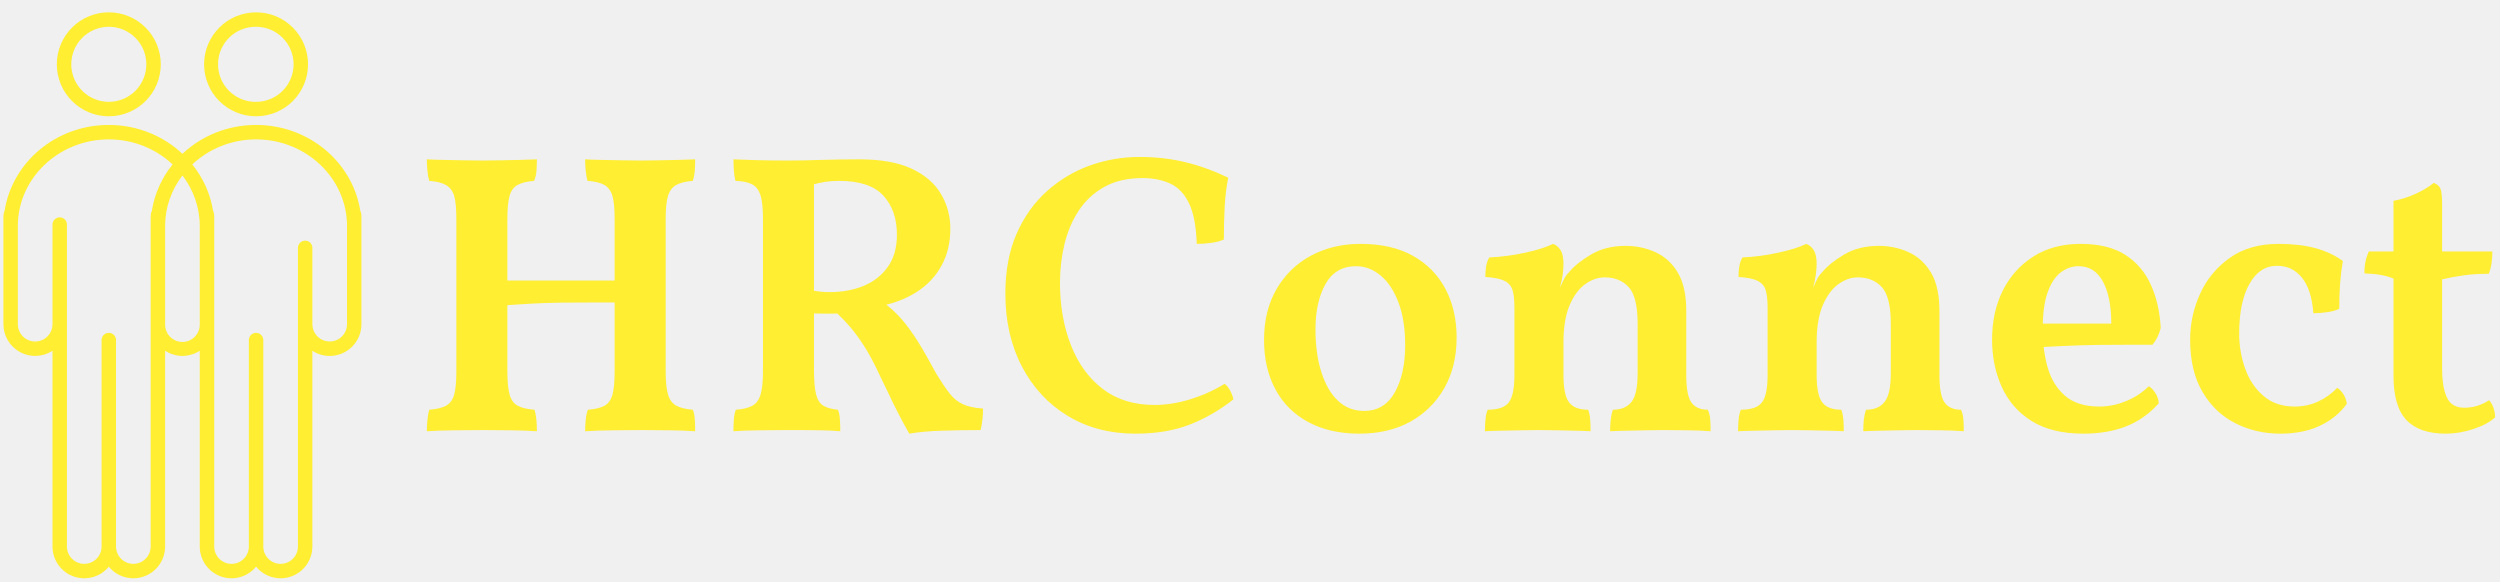
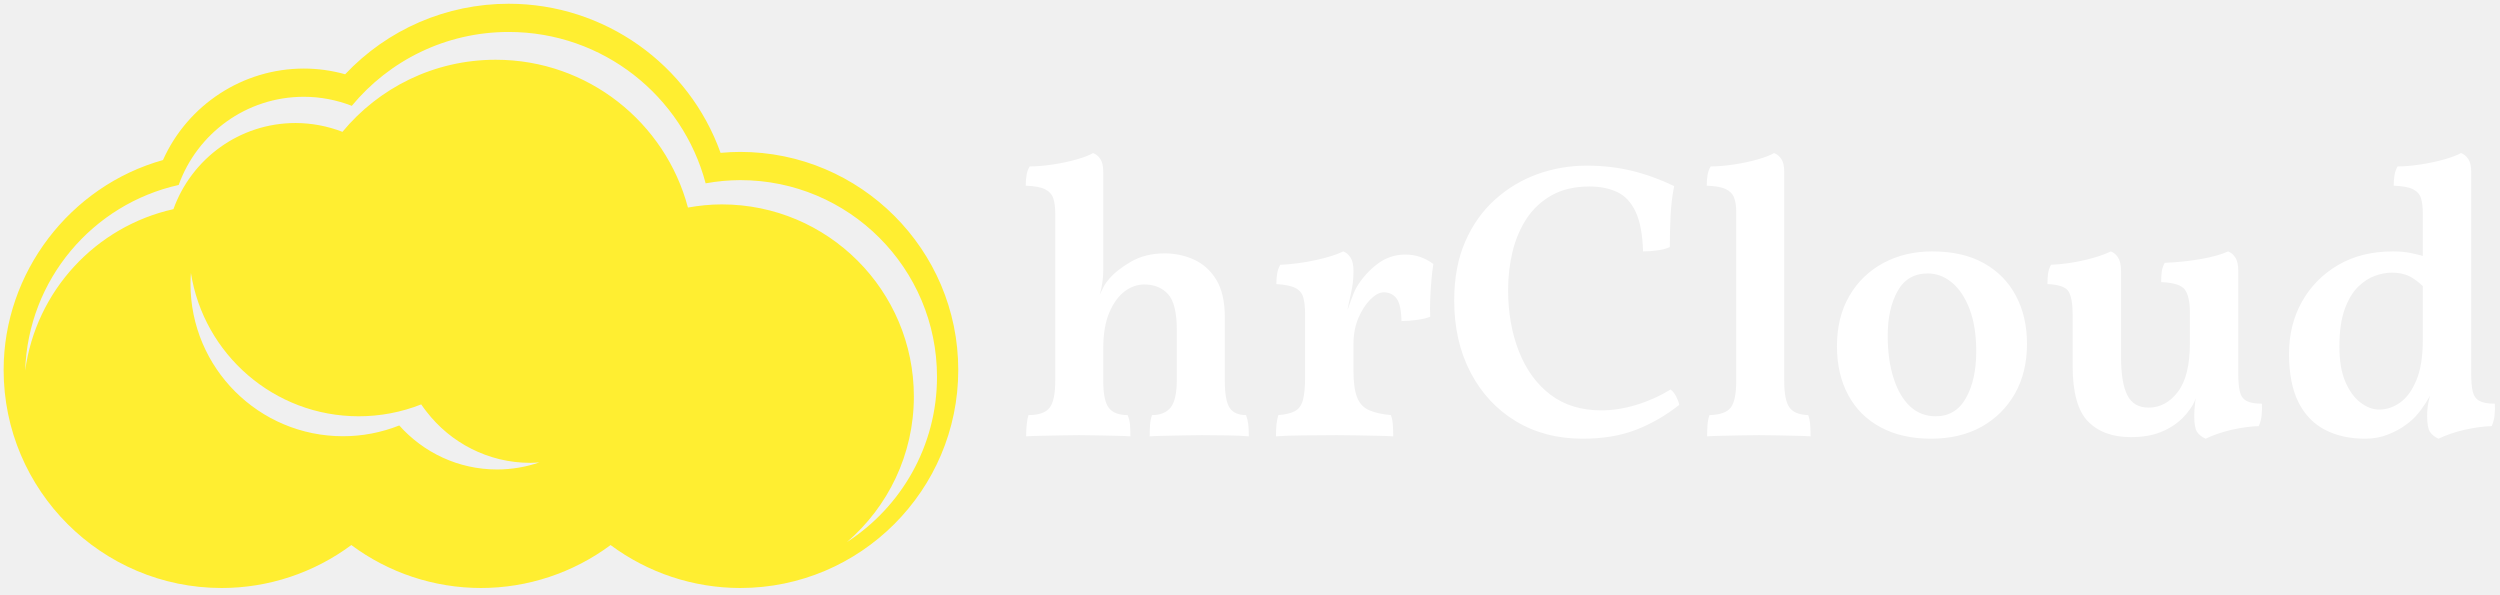
- <svg xmlns="http://www.w3.org/2000/svg" width="1501" height="349" viewBox="0 0 1501 349" fill="none">
-   <g clip-path="url(#clip0_2352_4)">
-     <g clip-path="url(#clip1_2352_4)">
-       <g clip-path="url(#clip2_2352_4)">
-         <g clip-path="url(#clip3_2352_4)">
-           <g clip-path="url(#clip4_2352_4)">
-             <g clip-path="url(#clip5_2352_4)">
-               <path d="M351.311 258.93C351.311 256.536 351.438 254.174 351.694 251.844C351.917 249.546 352.348 247.599 352.986 246.003C357.295 245.684 360.615 244.886 362.945 243.609C365.243 242.333 366.839 240.098 367.732 236.907C368.594 233.715 369.025 229.167 369.025 223.262V131.339C369.025 125.275 368.594 120.727 367.732 117.695C366.839 114.663 365.243 112.46 362.945 111.088C360.615 109.747 357.216 108.917 352.747 108.598C352.268 107.002 351.917 105.039 351.694 102.709C351.438 100.411 351.311 98.066 351.311 95.672C354.183 95.831 357.535 95.943 361.365 96.007C365.195 96.103 369.185 96.182 373.334 96.246C377.483 96.342 381.313 96.39 384.824 96.39C388.335 96.39 392.006 96.342 395.836 96.246C399.666 96.182 403.416 96.103 407.087 96.007C410.757 95.943 414.188 95.831 417.38 95.672C417.38 98.066 417.3 100.348 417.141 102.518C416.981 104.656 416.582 106.683 415.944 108.598C411.794 108.917 408.523 109.715 406.129 110.992C403.735 112.269 402.06 114.455 401.102 117.551C400.145 120.679 399.666 125.275 399.666 131.339V223.262C399.666 229.167 400.145 233.715 401.102 236.907C402.06 240.098 403.735 242.333 406.129 243.609C408.523 244.886 411.794 245.684 415.944 246.003C416.582 247.439 416.981 249.307 417.141 251.605C417.3 253.935 417.38 256.376 417.38 258.93C413.071 258.611 408.124 258.419 402.538 258.355C396.953 258.259 391.287 258.212 385.542 258.212C379.797 258.212 373.813 258.259 367.589 258.355C361.365 258.419 355.939 258.611 351.311 258.93ZM256.276 258.93C256.276 256.536 256.404 254.174 256.659 251.844C256.883 249.546 257.234 247.599 257.713 246.003C262.022 245.684 265.373 244.886 267.767 243.609C270.16 242.333 271.804 240.098 272.698 236.907C273.56 233.715 273.991 229.167 273.991 223.262V131.339C273.991 125.275 273.56 120.727 272.698 117.695C271.804 114.663 270.16 112.46 267.767 111.088C265.373 109.747 262.022 108.917 257.713 108.598C257.234 107.002 256.883 105.039 256.659 102.709C256.404 100.411 256.276 98.066 256.276 95.672C259.149 95.831 262.5 95.943 266.33 96.007C270.16 96.103 274.118 96.182 278.204 96.246C282.257 96.342 286.039 96.39 289.55 96.39C293.221 96.39 296.971 96.342 300.801 96.246C304.631 96.182 308.382 96.103 312.052 96.007C315.723 95.943 319.154 95.831 322.346 95.672C322.346 98.066 322.266 100.348 322.106 102.518C321.947 104.656 321.468 106.683 320.67 108.598C316.521 108.917 313.249 109.715 310.855 110.992C308.462 112.269 306.834 114.455 305.972 117.551C305.078 120.679 304.631 125.275 304.631 131.339V223.262C304.631 229.167 305.078 233.715 305.972 236.907C306.834 240.098 308.462 242.333 310.855 243.609C313.249 244.886 316.6 245.684 320.909 246.003C321.388 247.439 321.755 249.307 322.01 251.605C322.234 253.935 322.346 256.376 322.346 258.93C317.877 258.611 312.898 258.419 307.408 258.355C301.887 258.259 296.253 258.212 290.508 258.212C284.603 258.212 278.587 258.259 272.459 258.355C266.298 258.419 260.904 258.611 256.276 258.93ZM303.435 183.285V168.444H370.222V181.61C365.913 181.61 360.806 181.61 354.901 181.61C348.997 181.61 342.901 181.641 336.613 181.705C330.293 181.801 324.261 182.009 318.516 182.328C312.77 182.647 307.743 182.966 303.435 183.285ZM545.928 260.366C543.215 255.578 540.901 251.301 538.986 247.535C537.071 243.801 535.315 240.21 533.719 236.763C532.124 233.348 530.368 229.725 528.453 225.895C525.74 219.99 523.107 214.884 520.553 210.575C518 206.266 515.127 202.117 511.936 198.127C508.744 194.137 504.674 189.908 499.727 185.44L508.106 188.073C503.797 188.232 499.967 188.312 496.615 188.312C493.264 188.312 489.753 188.232 486.082 188.073L486.801 174.189C489.194 174.668 491.221 174.987 492.881 175.146C494.573 175.306 496.296 175.386 498.052 175.386C505.552 175.386 512.335 174.157 518.399 171.699C524.463 169.21 529.331 165.411 533.001 160.305C536.672 155.198 538.507 148.735 538.507 140.915C538.507 131.18 535.794 123.36 530.368 117.455C524.942 111.551 516.085 108.598 503.797 108.598C500.765 108.598 497.972 108.79 495.418 109.173C492.865 109.588 490.152 110.194 487.279 110.992L488.716 105.965V222.304C488.716 228.688 489.147 233.555 490.008 236.907C490.902 240.258 492.418 242.524 494.557 243.705C496.727 244.918 499.568 245.684 503.079 246.003C503.717 247.439 504.116 249.355 504.275 251.748C504.435 254.142 504.515 256.536 504.515 258.93C501.323 258.611 497.653 258.419 493.503 258.355C489.354 258.259 485.316 258.212 481.391 258.212C477.497 258.212 474.273 258.212 471.72 258.212C466.772 258.212 461.346 258.259 455.442 258.355C449.537 258.419 444.51 258.611 440.361 258.93C440.361 256.376 440.44 254.014 440.6 251.844C440.76 249.706 441.159 247.759 441.797 246.003C446.106 245.684 449.409 244.886 451.707 243.609C454.037 242.333 455.681 240.098 456.639 236.907C457.596 233.715 458.075 229.167 458.075 223.262V131.1C458.075 125.036 457.596 120.44 456.639 117.312C455.681 114.216 454.037 112.029 451.707 110.753C449.409 109.476 446.026 108.758 441.558 108.598C441.079 106.683 440.76 104.529 440.6 102.135C440.44 99.741 440.361 97.587 440.361 95.672C443.393 95.831 447.973 95.991 454.101 96.15C460.261 96.31 466.533 96.39 472.917 96.39C478.981 96.39 485.715 96.262 493.12 96.007C500.557 95.783 508.185 95.672 516.005 95.672C528.772 95.672 539.145 97.507 547.125 101.177C555.104 104.848 561.009 109.875 564.839 116.258C568.669 122.642 570.584 129.664 570.584 137.324C570.584 145.782 568.781 153.235 565.174 159.682C561.599 166.161 556.572 171.428 550.093 175.481C543.646 179.567 536.033 182.408 527.256 184.003L529.889 181.131C534.517 184.642 538.347 188.153 541.38 191.664C544.412 195.175 547.524 199.436 550.715 204.447C553.907 209.49 557.737 216.16 562.206 224.459C565.238 229.406 567.903 233.348 570.201 236.284C572.531 239.253 575.212 241.407 578.244 242.748C581.276 244.12 585.266 244.966 590.213 245.285C590.213 247.679 590.086 249.913 589.83 251.988C589.607 254.062 589.256 256.137 588.777 258.212C580.638 258.212 572.85 258.339 565.413 258.595C558.009 258.818 551.513 259.409 545.928 260.366ZM681.657 260.366C666.337 260.366 652.804 256.807 641.058 249.69C629.344 242.604 620.168 232.71 613.529 220.006C606.922 207.335 603.619 192.781 603.619 176.343C603.619 162.619 605.853 150.65 610.321 140.436C614.79 130.222 620.854 121.684 628.514 114.822C636.175 107.96 644.792 102.805 654.368 99.358C663.943 95.943 673.917 94.235 684.29 94.235C693.866 94.235 702.962 95.273 711.58 97.347C720.197 99.422 728.815 102.534 737.433 106.683C736.316 112.269 735.598 118.205 735.278 124.493C734.959 130.813 734.8 137.244 734.8 143.787C732.725 144.745 730.204 145.415 727.235 145.798C724.299 146.213 721.394 146.42 718.522 146.42C718.203 136.047 716.687 127.988 713.974 122.243C711.261 116.498 707.51 112.508 702.723 110.274C697.935 108.04 692.349 106.923 685.966 106.923C677.029 106.923 669.401 108.678 663.081 112.189C656.793 115.7 651.687 120.408 647.761 126.312C643.867 132.217 640.994 138.92 639.143 146.42C637.324 153.921 636.414 161.741 636.414 169.88C636.414 183.604 638.6 196.052 642.973 207.223C647.378 218.395 653.761 227.172 662.124 233.555C670.518 239.939 680.859 243.131 693.147 243.131C700.01 243.131 707.111 242.013 714.452 239.779C721.793 237.545 728.735 234.433 735.278 230.443C736.555 231.401 737.672 232.789 738.63 234.609C739.587 236.46 740.226 238.183 740.545 239.779C732.246 246.322 723.469 251.381 714.213 254.956C704.957 258.563 694.105 260.366 681.657 260.366ZM816.142 260.366C804.332 260.366 794.118 258.052 785.501 253.424C776.883 248.796 770.308 242.253 765.776 233.795C761.211 225.337 758.929 215.442 758.929 204.111C758.929 192.302 761.451 182.088 766.494 173.471C771.505 164.853 778.399 158.182 787.176 153.458C795.954 148.766 805.848 146.42 816.86 146.42C829.308 146.42 839.808 148.814 848.362 153.602C856.884 158.39 863.379 165.012 867.848 173.471C872.316 181.929 874.551 191.664 874.551 202.675C874.551 214.165 872.125 224.219 867.273 232.837C862.39 241.455 855.608 248.205 846.926 253.089C838.212 257.94 827.951 260.366 816.142 260.366ZM819.014 246.721C827.153 246.721 833.297 243.003 837.446 235.566C841.596 228.161 843.67 218.714 843.67 207.223C843.67 197.169 842.314 188.584 839.601 181.466C836.888 174.38 833.297 169.002 828.829 165.332C824.36 161.661 819.493 159.826 814.227 159.826C805.928 159.826 799.784 163.417 795.794 170.598C791.804 177.779 789.81 186.796 789.81 197.648C789.81 207.543 791.006 216.192 793.4 223.597C795.794 231.034 799.145 236.747 803.454 240.737C807.763 244.726 812.95 246.721 819.014 246.721ZM938.705 158.39L909.261 207.702V184.722C909.261 180.413 908.91 176.982 908.208 174.428C907.474 171.875 905.878 169.96 903.42 168.683C900.931 167.406 897.052 166.608 891.786 166.289C891.786 164.055 891.946 161.932 892.265 159.922C892.584 157.943 893.222 156.155 894.18 154.559C901.361 154.24 908.591 153.283 915.868 151.687C923.113 150.091 928.651 148.336 932.481 146.42C934.236 147.059 935.721 148.288 936.933 150.107C938.114 151.958 938.705 154.719 938.705 158.39ZM1012.43 186.637V225.177C1012.43 233.316 1013.47 238.822 1015.55 241.694C1017.62 244.567 1020.89 246.003 1025.36 246.003C1026.16 247.759 1026.64 249.626 1026.8 251.605C1026.96 253.615 1027.04 256.057 1027.04 258.93C1023.53 258.611 1019.22 258.419 1014.11 258.355C1009 258.259 1003.9 258.212 998.79 258.212C995.438 258.212 991.736 258.259 987.682 258.355C983.597 258.419 979.719 258.499 976.048 258.595C972.378 258.658 969.266 258.77 966.712 258.93C966.712 256.376 966.84 254.014 967.095 251.844C967.319 249.706 967.75 247.759 968.388 246.003C973.335 246.003 977.054 244.439 979.543 241.311C982.001 238.215 983.23 232.518 983.23 224.219V194.297C983.23 183.604 981.442 176.295 977.868 172.369C974.261 168.476 969.425 166.529 963.361 166.529C959.371 166.529 955.462 167.917 951.631 170.694C947.801 173.503 944.689 177.779 942.296 183.525C939.902 189.27 938.705 196.611 938.705 205.548V225.177C938.705 233.156 939.822 238.614 942.056 241.551C944.29 244.519 948.12 246.003 953.546 246.003C954.185 247.918 954.584 249.865 954.743 251.844C954.903 253.855 954.983 256.217 954.983 258.93C952.749 258.77 949.876 258.658 946.365 258.595C942.854 258.499 939.152 258.419 935.258 258.355C931.332 258.259 927.534 258.212 923.863 258.212C920.512 258.212 916.762 258.259 912.612 258.355C908.463 258.419 904.521 258.499 900.787 258.595C897.021 258.658 893.941 258.77 891.547 258.93C891.547 256.217 891.674 253.743 891.93 251.509C892.153 249.275 892.584 247.439 893.222 246.003C899.446 246.003 903.675 244.519 905.91 241.551C908.144 238.614 909.261 233.156 909.261 225.177V184.722L938.705 158.39C938.705 160.305 938.545 162.491 938.226 164.949C937.907 167.438 937.348 170.039 936.55 172.752C937.348 171.157 938.114 169.561 938.848 167.965C939.551 166.369 940.62 164.853 942.056 163.417C945.088 159.746 949.525 156.187 955.366 152.74C961.175 149.325 968.069 147.617 976.048 147.617C982.432 147.617 988.416 148.894 994.002 151.448C999.588 154.001 1004.06 158.102 1007.41 163.752C1010.76 169.433 1012.43 177.061 1012.43 186.637ZM1090.71 158.39L1061.27 207.702V184.722C1061.27 180.413 1060.9 176.982 1060.17 174.428C1059.46 171.875 1057.87 169.96 1055.38 168.683C1052.92 167.406 1049.06 166.608 1043.79 166.289C1043.79 164.055 1043.95 161.932 1044.27 159.922C1044.59 157.943 1045.23 156.155 1046.19 154.559C1053.37 154.24 1060.58 153.283 1067.83 151.687C1075.1 150.091 1080.66 148.336 1084.49 146.42C1086.24 147.059 1087.71 148.288 1088.89 150.107C1090.11 151.958 1090.71 154.719 1090.71 158.39ZM1164.44 186.637V225.177C1164.44 233.316 1165.48 238.822 1167.55 241.694C1169.63 244.567 1172.9 246.003 1177.37 246.003C1178.17 247.759 1178.64 249.626 1178.8 251.605C1178.96 253.615 1179.04 256.057 1179.04 258.93C1175.53 258.611 1171.22 258.419 1166.12 258.355C1161.01 258.259 1155.9 258.212 1150.8 258.212C1147.45 258.212 1143.73 258.259 1139.64 258.355C1135.59 258.419 1131.73 258.499 1128.06 258.595C1124.39 258.658 1121.27 258.77 1118.72 258.93C1118.72 256.376 1118.83 254.014 1119.05 251.844C1119.31 249.706 1119.76 247.759 1120.4 246.003C1125.34 246.003 1129.04 244.439 1131.5 241.311C1133.99 238.215 1135.24 232.518 1135.24 224.219V194.297C1135.24 183.604 1133.43 176.295 1129.83 172.369C1126.25 168.476 1121.43 166.529 1115.37 166.529C1111.38 166.529 1107.47 167.917 1103.64 170.694C1099.81 173.503 1096.7 177.779 1094.3 183.525C1091.91 189.27 1090.71 196.611 1090.71 205.548V225.177C1090.71 233.156 1091.83 238.614 1094.06 241.551C1096.3 244.519 1100.13 246.003 1105.55 246.003C1106.19 247.918 1106.59 249.865 1106.75 251.844C1106.91 253.855 1106.99 256.217 1106.99 258.93C1104.76 258.77 1101.88 258.658 1098.37 258.595C1094.86 258.499 1091.14 258.419 1087.22 258.355C1083.32 258.259 1079.54 258.212 1075.87 258.212C1072.52 258.212 1068.77 258.259 1064.62 258.355C1060.47 258.419 1056.51 258.499 1052.75 258.595C1049.01 258.658 1045.95 258.77 1043.55 258.93C1043.55 256.217 1043.67 253.743 1043.89 251.509C1044.14 249.275 1044.59 247.439 1045.23 246.003C1051.45 246.003 1055.68 244.519 1057.92 241.551C1060.15 238.614 1061.27 233.156 1061.27 225.177V184.722L1090.71 158.39C1090.71 160.305 1090.55 162.491 1090.23 164.949C1089.91 167.438 1089.36 170.039 1088.56 172.752C1089.36 171.157 1090.11 169.561 1090.81 167.965C1091.54 166.369 1092.63 164.853 1094.06 163.417C1097.1 159.746 1101.52 156.187 1107.33 152.74C1113.17 149.325 1120.08 147.617 1128.06 147.617C1134.44 147.617 1140.42 148.894 1146.01 151.448C1151.59 154.001 1156.06 158.102 1159.41 163.752C1162.77 169.433 1164.44 177.061 1164.44 186.637ZM1250.86 260.366C1238.25 260.366 1227.91 257.845 1219.83 252.802C1211.79 247.791 1205.81 240.976 1201.88 232.358C1197.99 223.741 1196.04 214.245 1196.04 203.872C1196.04 192.86 1198.19 183.046 1202.5 174.428C1206.81 165.81 1212.96 158.98 1220.94 153.937C1228.91 148.926 1238.33 146.42 1249.18 146.42C1260.19 146.42 1269.13 148.607 1275.99 152.98C1282.86 157.384 1287.99 163.417 1291.41 171.077C1294.86 178.737 1296.82 187.355 1297.3 196.93C1296.34 200.92 1294.66 204.271 1292.27 206.984C1288.76 206.984 1284.16 206.984 1278.48 206.984C1272.83 206.984 1266.66 207.016 1259.95 207.08C1253.25 207.175 1246.42 207.383 1239.46 207.702C1232.54 208.021 1225.96 208.34 1219.74 208.66V194.297H1267.61C1267.61 183.604 1265.94 175.178 1262.59 169.018C1259.24 162.89 1254.37 159.826 1247.99 159.826C1244.16 159.826 1240.6 161.055 1237.31 163.512C1234.05 166.002 1231.42 169.992 1229.41 175.481C1227.43 181.003 1226.44 188.472 1226.44 197.887C1226.44 206.026 1227.43 213.607 1229.41 220.629C1231.42 227.651 1234.9 233.316 1239.85 237.625C1244.79 241.934 1251.66 244.088 1260.43 244.088C1265.86 244.088 1271.21 243.003 1276.47 240.833C1281.74 238.694 1286.29 235.71 1290.12 231.88C1291.55 232.678 1292.91 234.114 1294.19 236.189C1295.46 238.263 1296.1 240.258 1296.1 242.173C1290.36 248.557 1283.77 253.185 1276.33 256.057C1268.92 258.93 1260.43 260.366 1250.86 260.366ZM1409.04 242.412C1404.89 248.158 1399.47 252.578 1392.76 255.674C1386.06 258.802 1378.16 260.366 1369.06 260.366C1359.33 260.366 1350.36 258.291 1342.16 254.142C1333.92 249.993 1327.33 243.721 1322.39 235.327C1317.44 226.964 1314.96 216.479 1314.96 203.872C1314.96 194.297 1316.96 185.12 1320.95 176.343C1324.94 167.566 1330.89 160.384 1338.81 154.799C1346.69 149.213 1356.46 146.42 1368.11 146.42C1376.25 146.42 1383.51 147.25 1389.89 148.91C1396.27 150.602 1401.86 153.203 1406.65 156.714C1405.85 161.342 1405.29 165.938 1404.97 170.502C1404.65 175.035 1404.49 180.014 1404.49 185.44C1402.42 186.397 1399.94 187.067 1397.07 187.45C1394.2 187.865 1391.49 188.073 1388.93 188.073C1388.29 178.817 1386.06 171.763 1382.23 166.912C1378.4 162.028 1373.37 159.586 1367.15 159.586C1360.13 159.586 1354.59 163.225 1350.54 170.502C1346.45 177.748 1344.41 187.674 1344.41 200.281C1344.41 207.622 1345.61 214.644 1348 221.347C1350.39 228.05 1354.06 233.507 1359.01 237.721C1363.96 241.966 1370.18 244.088 1377.68 244.088C1382.79 244.088 1387.5 243.083 1391.81 241.072C1396.11 239.093 1399.94 236.348 1403.3 232.837C1404.73 233.795 1405.98 235.103 1407.03 236.763C1408.05 238.455 1408.72 240.338 1409.04 242.412ZM1468.41 260.366C1457.88 260.366 1450.02 257.653 1444.85 252.227C1439.65 246.801 1437.05 237.864 1437.05 225.416V167.247C1434.66 166.289 1432.15 165.571 1429.53 165.092C1426.88 164.613 1423.56 164.294 1419.57 164.135C1419.57 161.581 1419.78 159.299 1420.2 157.288C1420.58 155.31 1421.25 153.203 1422.21 150.969H1437.05V120.567C1441.52 119.769 1445.95 118.365 1450.36 116.354C1454.73 114.375 1458.35 112.189 1461.23 109.795C1463.3 110.593 1464.66 111.79 1465.3 113.386C1465.93 114.982 1466.25 118.413 1466.25 123.679V150.969H1496.42C1496.42 153.363 1496.26 155.677 1495.94 157.911C1495.62 160.145 1495.06 162.299 1494.26 164.374C1488.68 164.374 1483.62 164.693 1479.08 165.332C1474.52 165.97 1470.24 166.768 1466.25 167.725V221.107C1466.25 227.012 1466.78 231.72 1467.83 235.231C1468.85 238.742 1470.32 241.216 1472.24 242.652C1474.15 244.088 1476.55 244.806 1479.42 244.806C1482.29 244.806 1484.97 244.407 1487.46 243.609C1489.92 242.811 1492.27 241.694 1494.5 240.258C1496.73 242.971 1497.93 246.402 1498.09 250.551C1495.22 253.264 1490.96 255.578 1485.31 257.493C1479.63 259.409 1473.99 260.366 1468.41 260.366Z" fill="#FFEE31" />
+ <svg xmlns="http://www.w3.org/2000/svg" width="1501" height="357" viewBox="0 0 1501 357" fill="none">
+   <g clip-path="url(#clip0_2356_4)">
+     <g clip-path="url(#clip1_2356_4)">
+       <g clip-path="url(#clip2_2356_4)">
+         <g clip-path="url(#clip3_2356_4)">
+           <g clip-path="url(#clip4_2356_4)">
+             <g clip-path="url(#clip5_2356_4)">
+               <path d="M735.383 190.635V228.668C735.383 236.7 736.375 242.133 738.359 244.968C740.312 247.803 743.572 249.22 748.139 249.22C748.769 250.953 749.21 252.795 749.462 254.748C749.683 256.732 749.793 259.142 749.793 261.977C746.328 261.662 742.045 261.473 736.942 261.41C731.808 261.315 726.721 261.268 721.682 261.268C718.374 261.268 714.721 261.315 710.721 261.41C706.689 261.473 702.909 261.551 699.381 261.646C695.822 261.709 692.783 261.819 690.263 261.977C690.263 259.457 690.342 257.126 690.499 254.984C690.657 252.874 691.05 250.953 691.68 249.22C696.72 249.22 700.468 247.677 702.925 244.59C705.35 241.535 706.563 235.913 706.563 227.723V198.195C706.563 187.643 704.799 180.43 701.271 176.556C697.712 172.713 692.94 170.792 686.956 170.792C682.861 170.792 678.971 172.162 675.286 174.902C671.569 177.674 668.498 181.895 666.073 187.564C663.616 193.234 662.388 200.478 662.388 209.297V228.668C662.388 236.543 663.49 241.929 665.695 244.826C667.9 247.756 671.68 249.22 677.034 249.22C677.822 251.11 678.294 253.031 678.452 254.984C678.609 256.969 678.688 259.299 678.688 261.977C676.483 261.819 673.617 261.709 670.089 261.646C666.53 261.551 662.829 261.473 658.986 261.41C655.112 261.315 651.443 261.268 647.978 261.268C644.671 261.268 640.97 261.315 636.875 261.41C632.78 261.473 628.89 261.551 625.205 261.646C621.489 261.709 618.449 261.819 616.087 261.977C616.087 259.299 616.213 256.858 616.465 254.654C616.685 252.449 617.032 250.638 617.504 249.22C623.646 249.22 627.867 247.756 630.166 244.826C632.434 241.929 633.568 236.543 633.568 228.668V188.745L662.388 162.76C662.388 164.65 662.23 166.807 661.915 169.233C661.6 171.69 661.049 174.257 660.262 176.934C661.049 175.359 661.837 173.784 662.624 172.209C663.412 170.634 664.435 169.138 665.695 167.721C668.687 164.099 673.097 160.587 678.924 157.185C684.751 153.815 691.523 152.13 699.24 152.13C705.539 152.13 711.445 153.39 716.957 155.909C722.469 158.429 726.926 162.477 730.328 168.052C733.698 173.658 735.383 181.186 735.383 190.635ZM633.568 134.412V128.271C633.568 124.491 633.174 121.42 632.387 119.058C631.599 116.695 629.946 114.884 627.426 113.624C624.906 112.364 621.048 111.656 615.851 111.498C615.851 109.293 616.008 107.215 616.323 105.262C616.638 103.277 617.268 101.498 618.213 99.923C622.465 99.923 627.158 99.529 632.292 98.742C637.395 97.954 642.151 96.931 646.56 95.671C650.97 94.411 654.199 93.151 656.246 91.891C657.978 92.521 659.443 93.702 660.64 95.435C661.805 97.167 662.388 99.765 662.388 103.23V134.412H633.568ZM633.568 193.942V126.144H662.388V162.76L633.568 193.942ZM812.63 207.644V222.762C812.63 229.534 813.339 234.763 814.756 238.448C816.174 242.165 818.567 244.763 821.938 246.244C825.339 247.756 829.717 248.748 835.072 249.22C835.702 250.795 836.096 252.685 836.253 254.89C836.411 257.095 836.489 259.457 836.489 261.977C833.97 261.819 830.851 261.709 827.135 261.646C823.449 261.551 819.512 261.473 815.323 261.41C811.166 261.315 806.961 261.268 802.708 261.268C796.252 261.268 789.511 261.315 782.487 261.41C775.495 261.473 770.03 261.662 766.093 261.977C766.093 259.142 766.203 256.701 766.424 254.654C766.676 252.606 767.038 250.795 767.51 249.22C771.762 248.905 775.07 248.118 777.432 246.858C779.794 245.598 781.401 243.393 782.251 240.244C783.133 237.094 783.574 232.605 783.574 226.778V207.644H812.63ZM808.378 189.454L812.63 191.816V211.423H783.574V185.438L812.63 162.76C812.63 167.327 812.158 171.658 811.213 175.753C810.268 179.847 809.323 184.414 808.378 189.454ZM812.63 206.463L807.433 190.635C808.85 186.698 810.142 183.076 811.307 179.769C812.504 176.461 813.654 173.863 814.756 171.973C818.221 166.461 822.394 161.894 827.276 158.272C832.158 154.65 837.671 152.838 843.812 152.838C849.954 152.838 855.545 154.728 860.585 158.508C860.112 161.343 859.719 164.65 859.404 168.43C859.089 172.209 858.852 175.989 858.695 179.769C858.537 183.548 858.537 187.013 858.695 190.163C856.805 190.95 854.207 191.58 850.899 192.053C847.592 192.525 844.442 192.761 841.45 192.761C841.293 185.989 840.269 181.422 838.379 179.06C836.489 176.698 833.97 175.517 830.82 175.517C828.3 175.517 825.623 176.934 822.788 179.769C819.953 182.603 817.544 186.336 815.559 190.966C813.607 195.628 812.63 200.793 812.63 206.463ZM812.63 162.76L783.574 211.423V188.745C783.574 184.493 783.212 181.107 782.487 178.587C781.794 176.068 780.219 174.178 777.763 172.918C775.337 171.658 771.526 170.871 766.329 170.556C766.329 168.351 766.487 166.256 766.802 164.272C767.116 162.319 767.746 160.555 768.691 158.98C775.778 158.665 782.897 157.721 790.047 156.146C797.228 154.571 802.708 152.838 806.488 150.949C808.22 151.579 809.669 152.791 810.835 154.587C812.032 156.413 812.63 159.138 812.63 162.76ZM950.116 263.394C934.997 263.394 921.642 259.882 910.051 252.858C898.492 245.866 889.436 236.102 882.885 223.566C876.365 211.061 873.105 196.698 873.105 180.477C873.105 166.933 875.31 155.122 879.719 145.043C884.129 134.964 890.114 126.538 897.673 119.766C905.232 112.994 913.737 107.907 923.186 104.506C932.635 101.136 942.478 99.451 952.715 99.451C962.164 99.451 971.14 100.474 979.645 102.521C988.149 104.569 996.653 107.64 1005.16 111.734C1004.06 117.246 1003.35 123.105 1003.03 129.31C1002.72 135.546 1002.56 141.893 1002.56 148.35C1000.51 149.295 998.023 149.956 995.094 150.334C992.196 150.744 989.33 150.949 986.495 150.949C986.18 140.712 984.684 132.759 982.007 127.089C979.33 121.42 975.629 117.483 970.904 115.278C966.18 113.073 960.668 111.971 954.368 111.971C945.549 111.971 938.021 113.703 931.785 117.168C925.58 120.632 920.54 125.278 916.666 131.105C912.823 136.932 909.988 143.547 908.162 150.949C906.366 158.35 905.468 166.067 905.468 174.099C905.468 187.643 907.626 199.927 911.941 210.951C916.288 221.975 922.587 230.637 930.84 236.936C939.123 243.236 949.329 246.385 961.455 246.385C968.227 246.385 975.235 245.283 982.479 243.078C989.724 240.873 996.574 237.802 1003.03 233.865C1004.29 234.81 1005.39 236.18 1006.34 237.976C1007.28 239.803 1007.91 241.503 1008.23 243.078C1000.04 249.535 991.377 254.528 982.243 258.055C973.109 261.614 962.4 263.394 950.116 263.394ZM1024.95 261.977C1024.95 259.614 1025.03 257.331 1025.19 255.126C1025.35 252.921 1025.74 250.953 1026.37 249.22C1032.67 249.063 1036.92 247.567 1039.13 244.732C1041.33 241.897 1042.43 236.543 1042.43 228.668V127.326C1042.43 123.861 1042.01 120.979 1041.16 118.68C1040.28 116.412 1038.58 114.679 1036.06 113.483C1033.54 112.317 1029.76 111.656 1024.72 111.498C1024.72 109.293 1024.87 107.215 1025.19 105.262C1025.5 103.277 1026.13 101.498 1027.08 99.923C1031.33 99.923 1036.02 99.529 1041.16 98.742C1046.26 97.954 1051.02 96.931 1055.43 95.671C1059.84 94.411 1063.07 93.151 1065.11 91.891C1066.85 92.521 1068.31 93.702 1069.51 95.435C1070.67 97.167 1071.25 99.765 1071.25 103.23V228.668C1071.25 236.543 1072.33 241.897 1074.47 244.732C1076.58 247.567 1080.31 249.063 1085.66 249.22C1086.29 250.953 1086.69 253 1086.85 255.362C1087 257.725 1087.08 259.929 1087.08 261.977C1084.72 261.819 1081.85 261.709 1078.48 261.646C1075.08 261.551 1071.46 261.473 1067.62 261.41C1063.74 261.315 1059.92 261.268 1056.14 261.268C1052.36 261.268 1048.5 261.315 1044.56 261.41C1040.62 261.473 1036.97 261.551 1033.6 261.646C1030.2 261.709 1027.32 261.819 1024.95 261.977ZM1159.37 263.394C1147.71 263.394 1137.64 261.11 1129.13 256.543C1120.63 251.976 1114.14 245.519 1109.67 237.173C1105.16 228.826 1102.91 219.062 1102.91 207.88C1102.91 196.226 1105.4 186.147 1110.37 177.643C1115.32 169.138 1122.12 162.555 1130.78 157.894C1139.45 153.264 1149.21 150.949 1160.08 150.949C1172.36 150.949 1182.72 153.311 1191.16 158.035C1199.57 162.76 1205.98 169.296 1210.39 177.643C1214.8 185.989 1217.01 195.596 1217.01 206.463C1217.01 217.802 1214.61 227.723 1209.83 236.228C1205.01 244.732 1198.31 251.394 1189.75 256.213C1181.15 261 1171.02 263.394 1159.37 263.394ZM1162.2 249.929C1170.24 249.929 1176.3 246.26 1180.39 238.921C1184.49 231.613 1186.53 222.29 1186.53 210.951C1186.53 201.029 1185.2 192.557 1182.52 185.533C1179.84 178.54 1176.3 173.233 1171.89 169.611C1167.48 165.989 1162.68 164.177 1157.48 164.177C1149.29 164.177 1143.23 167.721 1139.29 174.808C1135.35 181.895 1133.38 190.793 1133.38 201.502C1133.38 211.266 1134.56 219.802 1136.93 227.109C1139.29 234.448 1142.6 240.086 1146.85 244.023C1151.1 247.96 1156.22 249.929 1162.2 249.929ZM1279.37 262.449C1268.35 262.449 1259.77 259.299 1253.62 253C1247.48 246.7 1244.41 235.598 1244.41 219.692V188.745C1244.41 182.446 1243.62 177.91 1242.05 175.139C1240.47 172.398 1236.22 170.871 1229.29 170.556C1229.29 168.351 1229.4 166.304 1229.62 164.414C1229.88 162.524 1230.47 160.713 1231.42 158.98C1238.35 158.665 1245.12 157.721 1251.73 156.146C1258.35 154.571 1263.55 152.838 1267.33 150.949C1269.06 151.579 1270.51 152.791 1271.67 154.587C1272.87 156.413 1273.47 159.138 1273.47 162.76V214.022C1273.47 224.574 1274.73 232.322 1277.25 237.267C1279.77 242.244 1284.02 244.732 1290 244.732C1296.93 244.732 1302.79 241.582 1307.58 235.283C1312.4 228.983 1314.81 219.219 1314.81 205.99V187.564C1314.81 181.265 1313.82 176.729 1311.83 173.957C1309.88 171.217 1305.12 169.689 1297.56 169.375C1297.56 167.17 1297.67 165.122 1297.89 163.233C1298.15 161.343 1298.74 159.532 1299.69 157.799C1307.56 157.484 1314.97 156.697 1321.89 155.437C1328.82 154.177 1334.1 152.681 1337.72 150.949C1339.45 151.579 1340.9 152.791 1342.07 154.587C1343.27 156.413 1343.86 159.138 1343.86 162.76V229.849L1318.59 238.354C1317.8 240.873 1316.65 243.189 1315.14 245.299C1313.66 247.441 1312.05 249.378 1310.32 251.11C1306.54 254.732 1302.16 257.52 1297.19 259.473C1292.24 261.457 1286.3 262.449 1279.37 262.449ZM1324.26 263.394C1322.05 262.449 1320.35 261.11 1319.15 259.378C1317.99 257.646 1317.41 254.417 1317.41 249.693C1317.41 247.488 1317.6 244.779 1317.97 241.566C1318.38 238.322 1319.06 234.495 1320 230.086L1343.86 224.652C1343.86 229.062 1344.18 232.558 1344.81 235.141C1345.44 237.755 1346.78 239.614 1348.82 240.716C1350.87 241.818 1353.94 242.37 1358.04 242.37C1358.2 244.574 1358.15 246.858 1357.9 249.22C1357.68 251.583 1357.09 253.787 1356.15 255.835C1351.11 255.992 1345.68 256.732 1339.85 258.055C1334.02 259.41 1328.82 261.189 1324.26 263.394ZM1436.7 150.949C1440.64 150.949 1444.18 151.264 1447.33 151.894C1450.48 152.523 1453.95 153.39 1457.73 154.492V175.044C1454.73 171.579 1451.58 168.823 1448.28 166.776C1444.97 164.729 1440.88 163.705 1435.99 163.705C1432.84 163.705 1429.49 164.335 1425.93 165.595C1422.4 166.855 1419.02 169.06 1415.77 172.209C1412.56 175.359 1409.88 179.847 1407.74 185.674C1405.63 191.501 1404.58 198.982 1404.58 208.116C1404.58 216.621 1405.76 223.629 1408.12 229.141C1410.48 234.653 1413.5 238.826 1417.19 241.661C1420.91 244.496 1424.65 245.913 1428.43 245.913C1432.84 245.913 1437.02 244.527 1440.95 241.755C1444.89 239.015 1448.15 234.574 1450.73 228.432C1453.35 222.29 1454.66 214.101 1454.66 203.864L1463.16 228.432C1460.8 234.102 1458.62 238.48 1456.64 241.566C1454.69 244.622 1453 246.937 1451.58 248.512C1450.01 250.559 1447.68 252.716 1444.59 254.984C1441.54 257.284 1437.92 259.252 1433.73 260.89C1429.57 262.559 1424.97 263.394 1419.93 263.394C1410.8 263.394 1402.8 261.614 1395.93 258.055C1389.09 254.528 1383.79 249.031 1380.01 241.566C1376.23 234.07 1374.34 224.337 1374.34 212.368C1374.34 200.714 1376.94 190.273 1382.13 181.044C1387.33 171.847 1394.57 164.524 1403.87 159.075C1413.16 153.657 1424.1 150.949 1436.7 150.949ZM1460.8 229.377L1483.71 224.652C1483.71 229.062 1484.03 232.558 1484.66 235.141C1485.29 237.755 1486.63 239.614 1488.67 240.716C1490.72 241.818 1493.79 242.37 1497.89 242.37C1498.04 244.574 1498 246.858 1497.74 249.22C1497.52 251.583 1496.94 253.787 1496 255.835C1490.96 255.992 1485.52 256.732 1479.7 258.055C1473.87 259.41 1468.67 261.189 1464.11 263.394C1461.9 262.449 1460.2 261.11 1459 259.378C1457.84 257.646 1457.25 254.417 1457.25 249.693C1457.25 246.543 1457.57 243.551 1458.2 240.716C1458.83 237.881 1459.7 234.102 1460.8 229.377ZM1454.66 126.144H1483.71V230.794H1454.66V126.144ZM1477.57 91.891C1479.3 92.521 1480.75 93.702 1481.92 95.435C1483.11 97.167 1483.71 99.765 1483.71 103.23V134.412H1454.66V128.271C1454.66 124.491 1454.29 121.42 1453.57 119.058C1452.88 116.695 1451.27 114.884 1448.75 113.624C1446.23 112.364 1442.37 111.656 1437.17 111.498C1437.17 109.293 1437.33 107.215 1437.65 105.262C1437.96 103.277 1438.59 101.498 1439.54 99.923C1443.63 99.923 1448.23 99.529 1453.33 98.742C1458.47 97.954 1463.24 96.931 1467.65 95.671C1472.06 94.411 1475.37 93.151 1477.57 91.891Z" fill="white" />
            </g>
          </g>
        </g>
      </g>
-       <g clip-path="url(#clip6_2352_4)">
-         <g clip-path="url(#clip7_2352_4)">
-           <path fill-rule="evenodd" clip-rule="evenodd" d="M153.741 69.817C170.974 69.817 184.944 55.846 184.944 38.609C184.944 21.373 170.974 7.406 153.741 7.406C145.465 7.406 137.528 10.694 131.676 16.546C125.824 22.398 122.536 30.335 122.536 38.611C122.536 46.888 125.824 54.825 131.676 60.677C137.528 66.529 145.465 69.817 153.741 69.817ZM153.741 16.075C159.718 16.075 165.451 18.449 169.677 22.676C173.903 26.902 176.278 32.634 176.278 38.611C176.278 44.588 173.903 50.321 169.677 54.547C165.451 58.773 159.718 61.148 153.741 61.148C150.757 61.187 147.794 60.633 145.026 59.518C142.257 58.403 139.738 56.749 137.614 54.652C135.49 52.556 133.803 50.058 132.652 47.305C131.501 44.551 130.908 41.596 130.908 38.611C130.908 35.627 131.501 32.672 132.652 29.918C133.803 27.165 135.49 24.667 137.614 22.57C139.738 20.474 142.257 18.82 145.026 17.705C147.794 16.59 150.757 16.036 153.741 16.075ZM216.291 126.47C211.657 97.336 185.416 75.018 153.741 75.018C136.52 75.018 120.943 81.648 109.533 92.351C98.123 81.648 82.543 75.018 65.321 75.018C33.589 75.018 7.32 97.413 2.749 126.624C2.316 127.431 2.042 128.663 2.042 130.493V194.641C2.044 198.074 2.973 201.443 4.73 204.392C6.487 207.341 9.009 209.761 12.027 211.396C15.046 213.031 18.449 213.821 21.88 213.682C25.31 213.543 28.639 212.481 31.515 210.608V328.13C31.515 332.061 32.73 335.896 34.993 339.11C37.256 342.323 40.457 344.759 44.158 346.084C47.859 347.408 51.879 347.556 55.667 346.508C59.456 345.46 62.827 343.266 65.321 340.228C67.815 343.266 71.187 345.46 74.975 346.508C78.763 347.556 82.783 347.408 86.484 346.084C90.185 344.759 93.386 342.323 95.649 339.11C97.912 335.896 99.127 332.061 99.127 328.13V210.608C99.965 211.156 100.857 211.623 101.78 212.036C102.112 212.183 102.459 212.295 102.799 212.43C103.537 212.708 104.293 212.948 105.069 213.137C105.413 213.218 105.753 213.303 106.104 213.368C107.22 213.577 108.355 213.716 109.529 213.716C111.031 213.704 112.526 213.51 113.981 213.137C114.773 212.944 115.545 212.708 116.302 212.415C116.622 212.295 116.947 212.187 117.256 212.048C118.185 211.64 119.081 211.16 119.935 210.611V328.134C119.936 332.064 121.151 335.898 123.414 339.11C125.677 342.323 128.878 344.758 132.578 346.082C136.278 347.407 140.296 347.555 144.084 346.508C147.872 345.461 151.243 343.269 153.737 340.232C156.232 343.269 159.603 345.461 163.391 346.508C167.178 347.555 171.197 347.407 174.897 346.082C178.597 344.758 181.797 342.323 184.06 339.11C186.323 335.898 187.539 332.064 187.539 328.134V210.608C190.629 212.636 194.245 213.716 197.942 213.712C200.448 213.711 202.929 213.216 205.243 212.256C207.558 211.296 209.661 209.889 211.431 208.116C213.202 206.342 214.606 204.238 215.563 201.922C216.52 199.606 217.011 197.124 217.009 194.618V130.393C217.02 128.528 216.739 127.277 216.291 126.47ZM91.169 126.624C90.736 127.431 90.462 128.663 90.462 130.493V328.13C90.462 330.889 89.366 333.535 87.415 335.486C85.465 337.437 82.819 338.533 80.06 338.533C77.301 338.533 74.655 337.437 72.704 335.486C70.753 333.535 69.657 330.889 69.657 328.13V204.175C69.657 203.025 69.201 201.923 68.388 201.11C67.575 200.297 66.473 199.84 65.323 199.84C64.174 199.84 63.071 200.297 62.258 201.11C61.445 201.923 60.989 203.025 60.989 204.175V328.134C60.989 330.893 59.893 333.539 57.942 335.49C55.991 337.441 53.345 338.537 50.586 338.537C47.828 338.537 45.182 337.441 43.231 335.49C41.28 333.539 40.184 330.893 40.184 328.134V134.829C40.184 133.679 39.727 132.576 38.914 131.763C38.101 130.95 36.998 130.493 35.848 130.493C34.698 130.493 33.595 130.95 32.782 131.763C31.968 132.576 31.512 133.679 31.512 134.829V194.641C31.512 197.4 30.416 200.046 28.465 201.997C26.514 203.948 23.868 205.043 21.109 205.043C18.35 205.043 15.704 203.948 13.754 201.997C11.803 200.046 10.707 197.4 10.707 194.641V135.698C10.707 106.974 35.361 83.686 65.317 83.686C80.183 83.686 93.733 89.432 103.625 98.722C97.223 106.696 92.798 116.21 91.169 126.624ZM119.935 194.614C119.973 196.004 119.732 197.387 119.227 198.683C118.721 199.978 117.961 201.158 116.991 202.155C116.021 203.151 114.862 203.943 113.581 204.484C112.3 205.025 110.924 205.304 109.533 205.304C108.143 205.304 106.766 205.025 105.485 204.484C104.205 203.943 103.045 203.151 102.075 202.155C101.106 201.158 100.345 199.978 99.84 198.683C99.334 197.387 99.093 196.004 99.131 194.614V135.698C99.131 124.346 103.027 113.874 109.533 105.321C116.043 113.874 119.935 124.346 119.935 135.698V194.614ZM208.352 194.614C208.353 195.981 208.085 197.334 207.563 198.597C207.041 199.86 206.275 201.008 205.309 201.975C204.344 202.942 203.197 203.709 201.935 204.233C200.673 204.757 199.32 205.027 197.953 205.028C196.586 205.028 195.233 204.758 193.97 204.234C192.708 203.71 191.561 202.943 190.595 201.976C189.629 201.009 188.863 199.861 188.34 198.598C187.818 197.335 187.55 195.981 187.551 194.614V148.699C187.517 147.572 187.046 146.502 186.237 145.717C185.427 144.932 184.344 144.492 183.217 144.492C182.089 144.492 181.006 144.932 180.196 145.717C179.387 146.502 178.916 147.572 178.882 148.699V328.134C178.882 330.893 177.786 333.538 175.836 335.488C173.886 337.439 171.24 338.535 168.482 338.535C165.723 338.535 163.078 337.439 161.128 335.488C159.177 333.538 158.081 330.893 158.081 328.134V204.175C158.081 203.025 157.625 201.923 156.812 201.11C155.999 200.297 154.897 199.84 153.747 199.84C152.598 199.84 151.495 200.297 150.682 201.11C149.869 201.923 149.413 203.025 149.413 204.175V328.134C149.413 330.893 148.317 333.538 146.367 335.488C144.416 337.439 141.771 338.535 139.012 338.535C136.254 338.535 133.609 337.439 131.658 335.488C129.708 333.538 128.612 330.893 128.612 328.134V130.397C128.612 128.532 128.334 127.281 127.886 126.474C126.237 116.121 121.824 106.657 115.441 98.722C125.334 89.432 138.883 83.686 153.749 83.686C183.705 83.686 208.359 106.974 208.359 135.698V194.614H208.352ZM65.325 69.817C69.423 69.817 73.481 69.009 77.267 67.441C81.054 65.873 84.494 63.574 87.392 60.676C90.29 57.778 92.588 54.338 94.157 50.552C95.725 46.766 96.532 42.708 96.532 38.609C96.532 34.511 95.725 30.453 94.157 26.667C92.588 22.881 90.29 19.441 87.392 16.543C84.494 13.645 81.054 11.346 77.267 9.778C73.481 8.21 69.423 7.402 65.325 7.402C57.048 7.402 49.111 10.689 43.258 16.541C37.405 22.393 34.117 30.331 34.116 38.608C34.115 46.884 37.403 54.822 43.255 60.675C49.107 66.528 57.048 69.816 65.325 69.817ZM65.325 16.075C68.284 16.075 71.215 16.657 73.95 17.79C76.684 18.922 79.168 20.582 81.261 22.674C83.354 24.767 85.014 27.251 86.147 29.985C87.28 32.719 87.863 35.65 87.864 38.609C87.864 41.569 87.281 44.5 86.149 47.234C85.016 49.968 83.357 52.453 81.264 54.546C79.171 56.639 76.687 58.299 73.953 59.432C71.219 60.565 68.288 61.148 65.329 61.148C59.352 61.148 53.619 58.775 49.392 54.548C45.166 50.322 42.791 44.59 42.79 38.613C42.79 32.636 45.164 26.904 49.39 22.677C53.616 18.45 59.348 16.075 65.325 16.075Z" fill="#FFEE31" />
+       <g clip-path="url(#clip6_2356_4)">
+         <g clip-path="url(#clip7_2356_4)">
+           <path d="M444.428 91.204C440.533 91.204 436.619 91.396 432.627 91.779C413.598 38.534 362.818 2.25 305.435 2.25C268.033 2.25 232.713 17.576 207.228 44.588C199.155 42.322 190.81 41.17 182.425 41.165C145.802 41.165 112.654 62.966 97.858 96.09C42.027 111.709 2.179 163.639 2.179 222.113C2.179 294.305 60.91 353.035 133.095 353.035C161.192 353.035 188.447 343.942 210.931 327.249C233.434 343.977 260.723 353.018 288.762 353.035C316.846 353.035 344.101 343.942 366.598 327.249C389.101 343.977 416.389 353.018 444.428 353.035C516.614 353.035 575.337 294.305 575.337 222.113C575.337 149.922 516.614 91.204 444.428 91.204ZM298.493 281.878C275.109 281.878 254.163 271.635 239.718 255.447C228.969 259.722 217.506 261.915 205.938 261.91C155.368 261.91 114.365 220.926 114.365 170.363C114.365 168.172 114.48 166.001 114.627 163.868C122.29 212.643 164.494 249.936 215.414 249.936C228.241 249.934 240.954 247.516 252.886 242.81C253.85 244.259 254.93 245.626 255.977 247.012C270.39 265.76 292.989 277.893 318.456 277.893C320.295 277.893 322.095 277.734 323.909 277.606C315.73 280.42 307.143 281.863 298.493 281.878ZM508.51 325.461C533.07 304.312 548.683 273.053 548.683 238.078C548.683 174.367 497.035 122.718 433.33 122.718C426.382 122.718 419.632 123.44 413.036 124.615C399.491 73.535 352.964 35.871 297.619 35.871C260.587 35.871 227.509 52.723 205.606 79.154C196.638 75.684 187.11 73.89 177.495 73.861C143.657 73.861 114.94 95.451 104.122 125.579C57.519 135.969 21.611 174.539 15.111 222.49C16.854 167.815 55.667 122.571 107.283 111.051C118.35 80.221 147.782 58.107 182.438 58.107C192.604 58.107 202.266 60.08 211.219 63.535C233.652 36.446 267.522 19.192 305.448 19.192C362.134 19.192 409.798 57.755 423.668 110.074C430.522 108.82 437.473 108.175 444.441 108.146C509.698 108.146 562.579 161.04 562.579 226.29C562.566 267.912 541.014 304.407 508.51 325.461Z" fill="#FFEE31" />
        </g>
      </g>
    </g>
  </g>
  <defs>
-     <clipPath id="clip0_2352_4">
-       <rect width="1496.1" height="339.797" fill="white" transform="translate(2.04199 7.40234)" />
+     <clipPath id="clip0_2356_4">
+       <rect width="1495.82" height="350.785" fill="white" transform="translate(2.1792 2.25)" />
    </clipPath>
-     <clipPath id="clip1_2352_4">
-       <rect width="1496.1" height="339.797" fill="white" transform="translate(2.04199 7.40234)" />
+     <clipPath id="clip1_2356_4">
+       <rect width="1495.82" height="350.785" fill="white" transform="translate(2.1792 2.25)" />
    </clipPath>
-     <clipPath id="clip2_2352_4">
-       <rect width="1241.91" height="166.131" fill="white" transform="translate(256.229 94.2354)" />
+     <clipPath id="clip2_2356_4">
+       <rect width="882.177" height="171.503" fill="white" transform="translate(615.825 91.8911)" />
    </clipPath>
-     <clipPath id="clip3_2352_4">
-       <rect width="1241.91" height="166.131" fill="white" transform="translate(256.229 94.2354)" />
+     <clipPath id="clip3_2356_4">
+       <rect width="882.177" height="171.503" fill="white" transform="translate(615.825 91.8911)" />
    </clipPath>
-     <clipPath id="clip4_2352_4">
-       <rect width="1241.91" height="166.131" fill="white" transform="translate(256.229 94.2354)" />
+     <clipPath id="clip4_2356_4">
+       <rect width="882.177" height="171.503" fill="white" transform="translate(615.825 91.8911)" />
    </clipPath>
-     <clipPath id="clip5_2352_4">
-       <rect width="1241.91" height="166.131" fill="white" transform="translate(256.229 94.2354)" />
+     <clipPath id="clip5_2356_4">
+       <rect width="882.177" height="171.503" fill="white" transform="translate(615.825 91.8911)" />
    </clipPath>
-     <clipPath id="clip6_2352_4">
-       <rect width="214.967" height="339.797" fill="white" transform="translate(2.04199 7.40234)" />
+     <clipPath id="clip6_2356_4">
+       <rect width="573.158" height="350.785" fill="white" transform="translate(2.1792 2.25)" />
    </clipPath>
-     <clipPath id="clip7_2352_4">
-       <rect width="214.967" height="339.797" fill="white" transform="translate(2.04199 7.40234)" />
+     <clipPath id="clip7_2356_4">
+       <rect width="573.158" height="350.785" fill="white" transform="translate(2.1792 2.25)" />
    </clipPath>
  </defs>
</svg>
